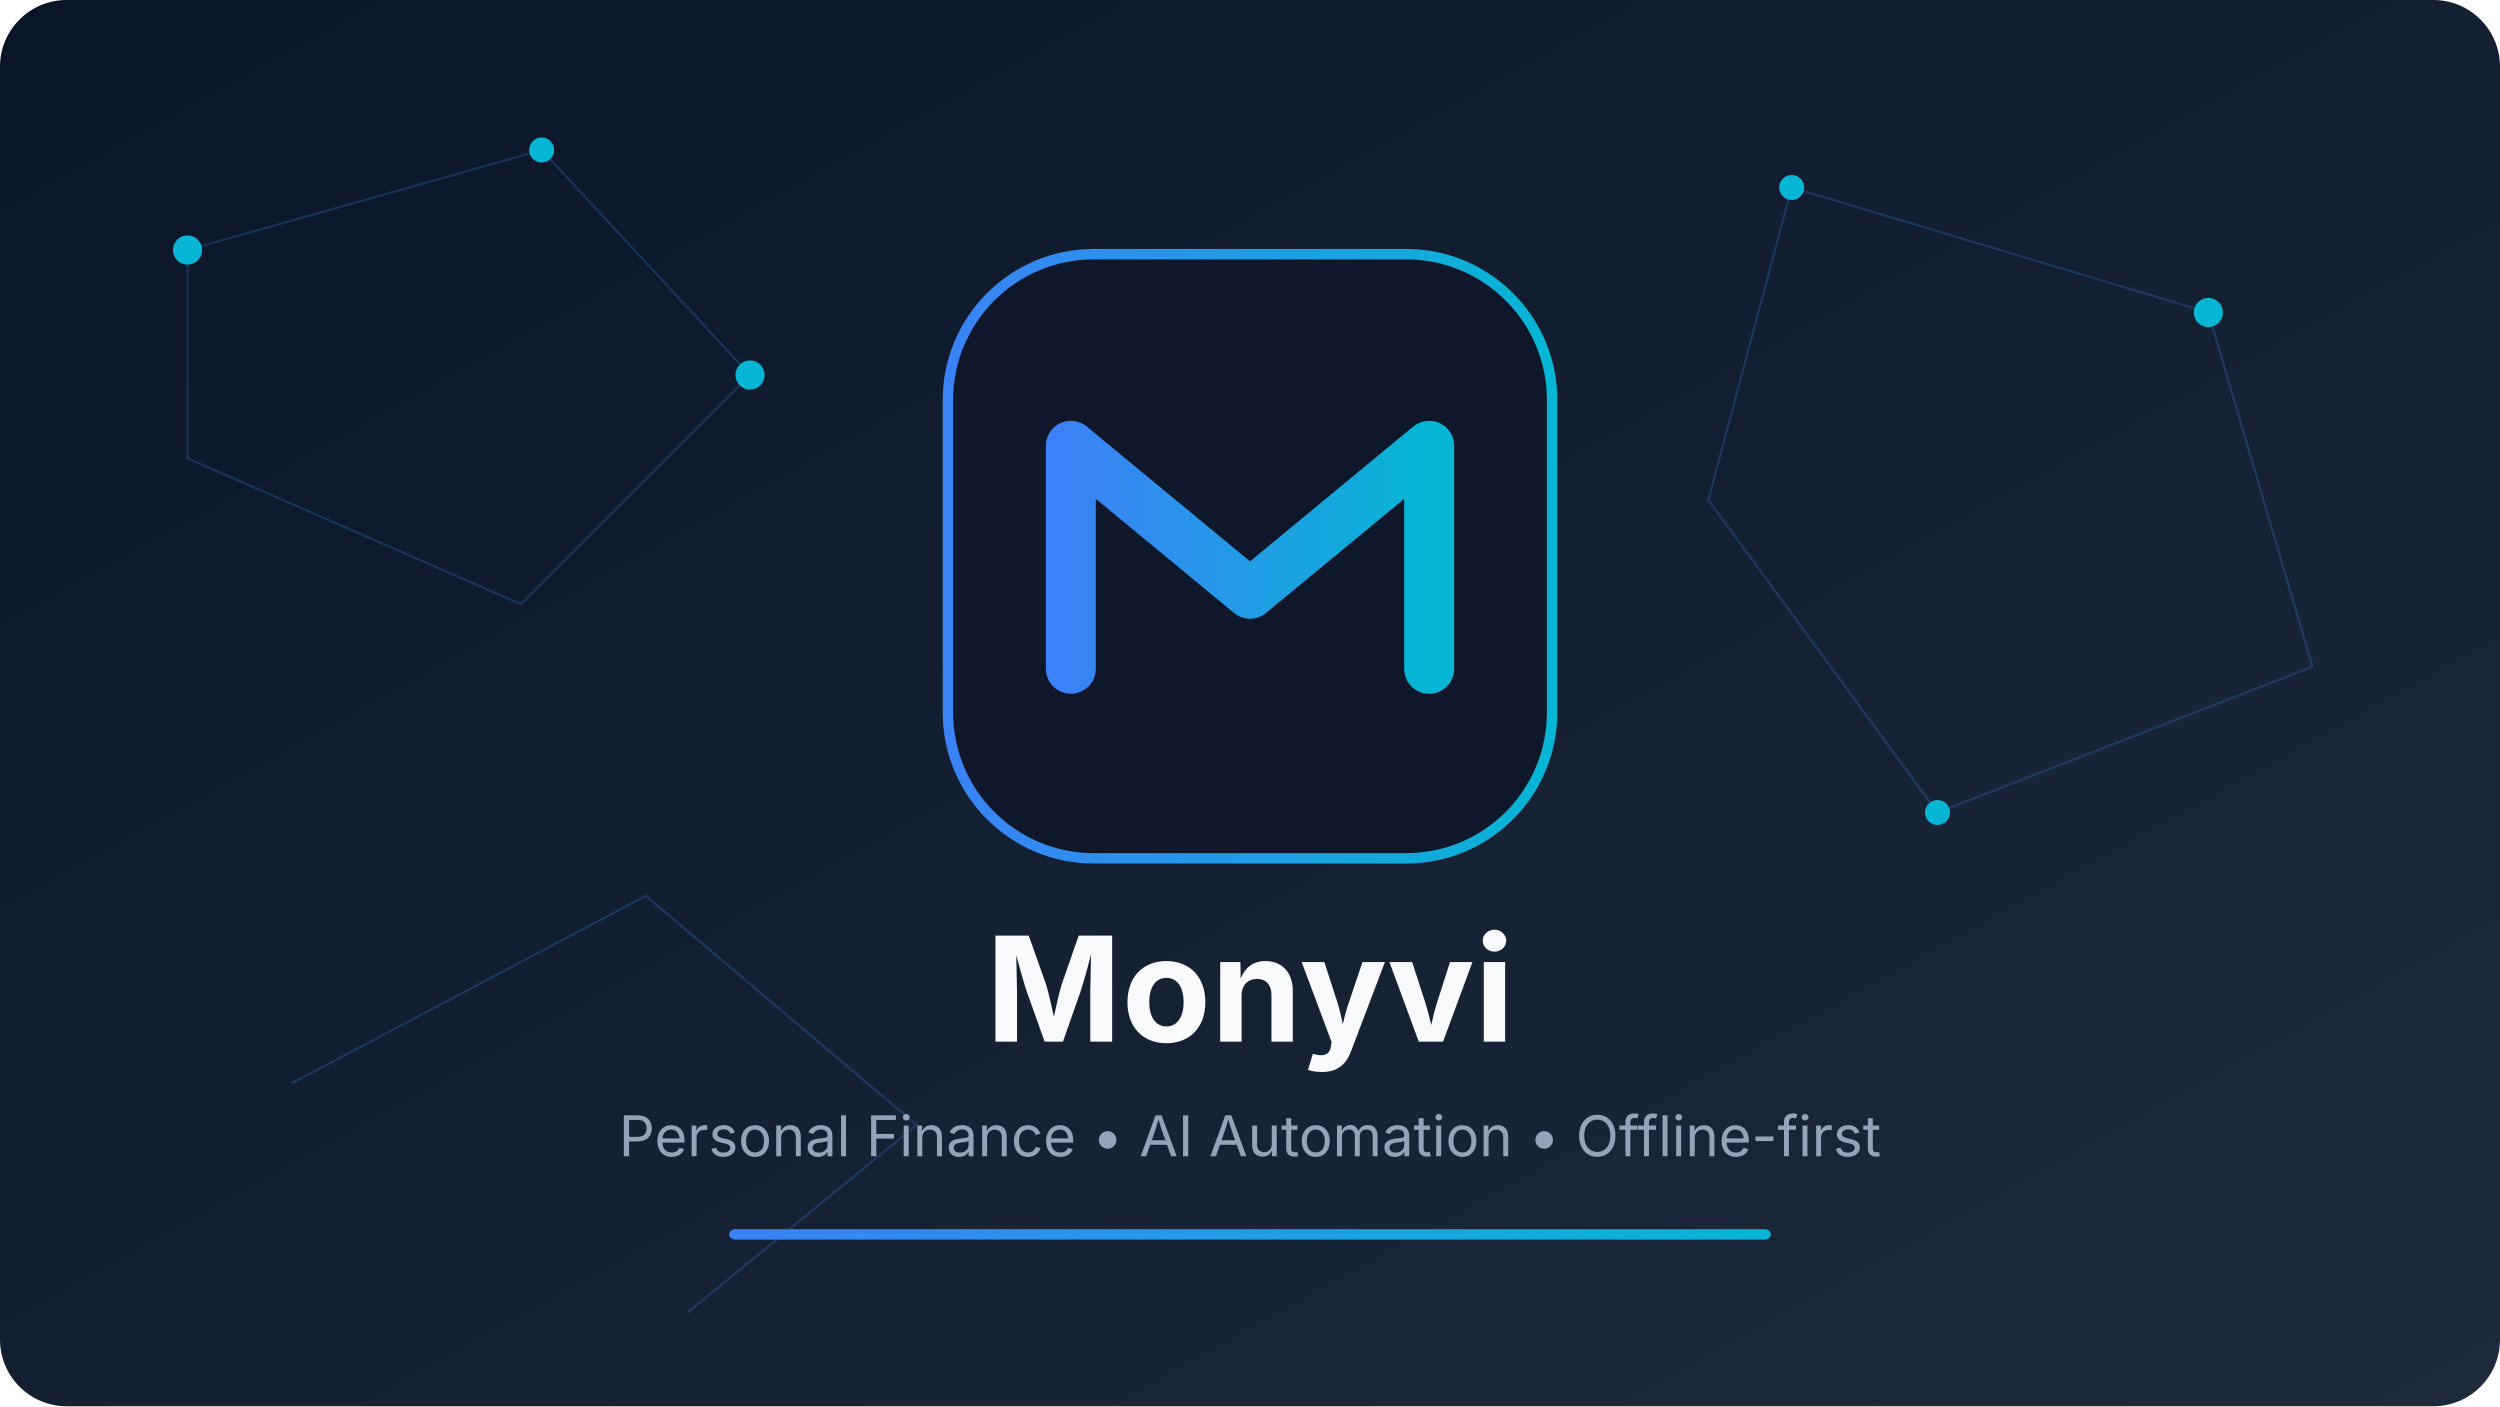
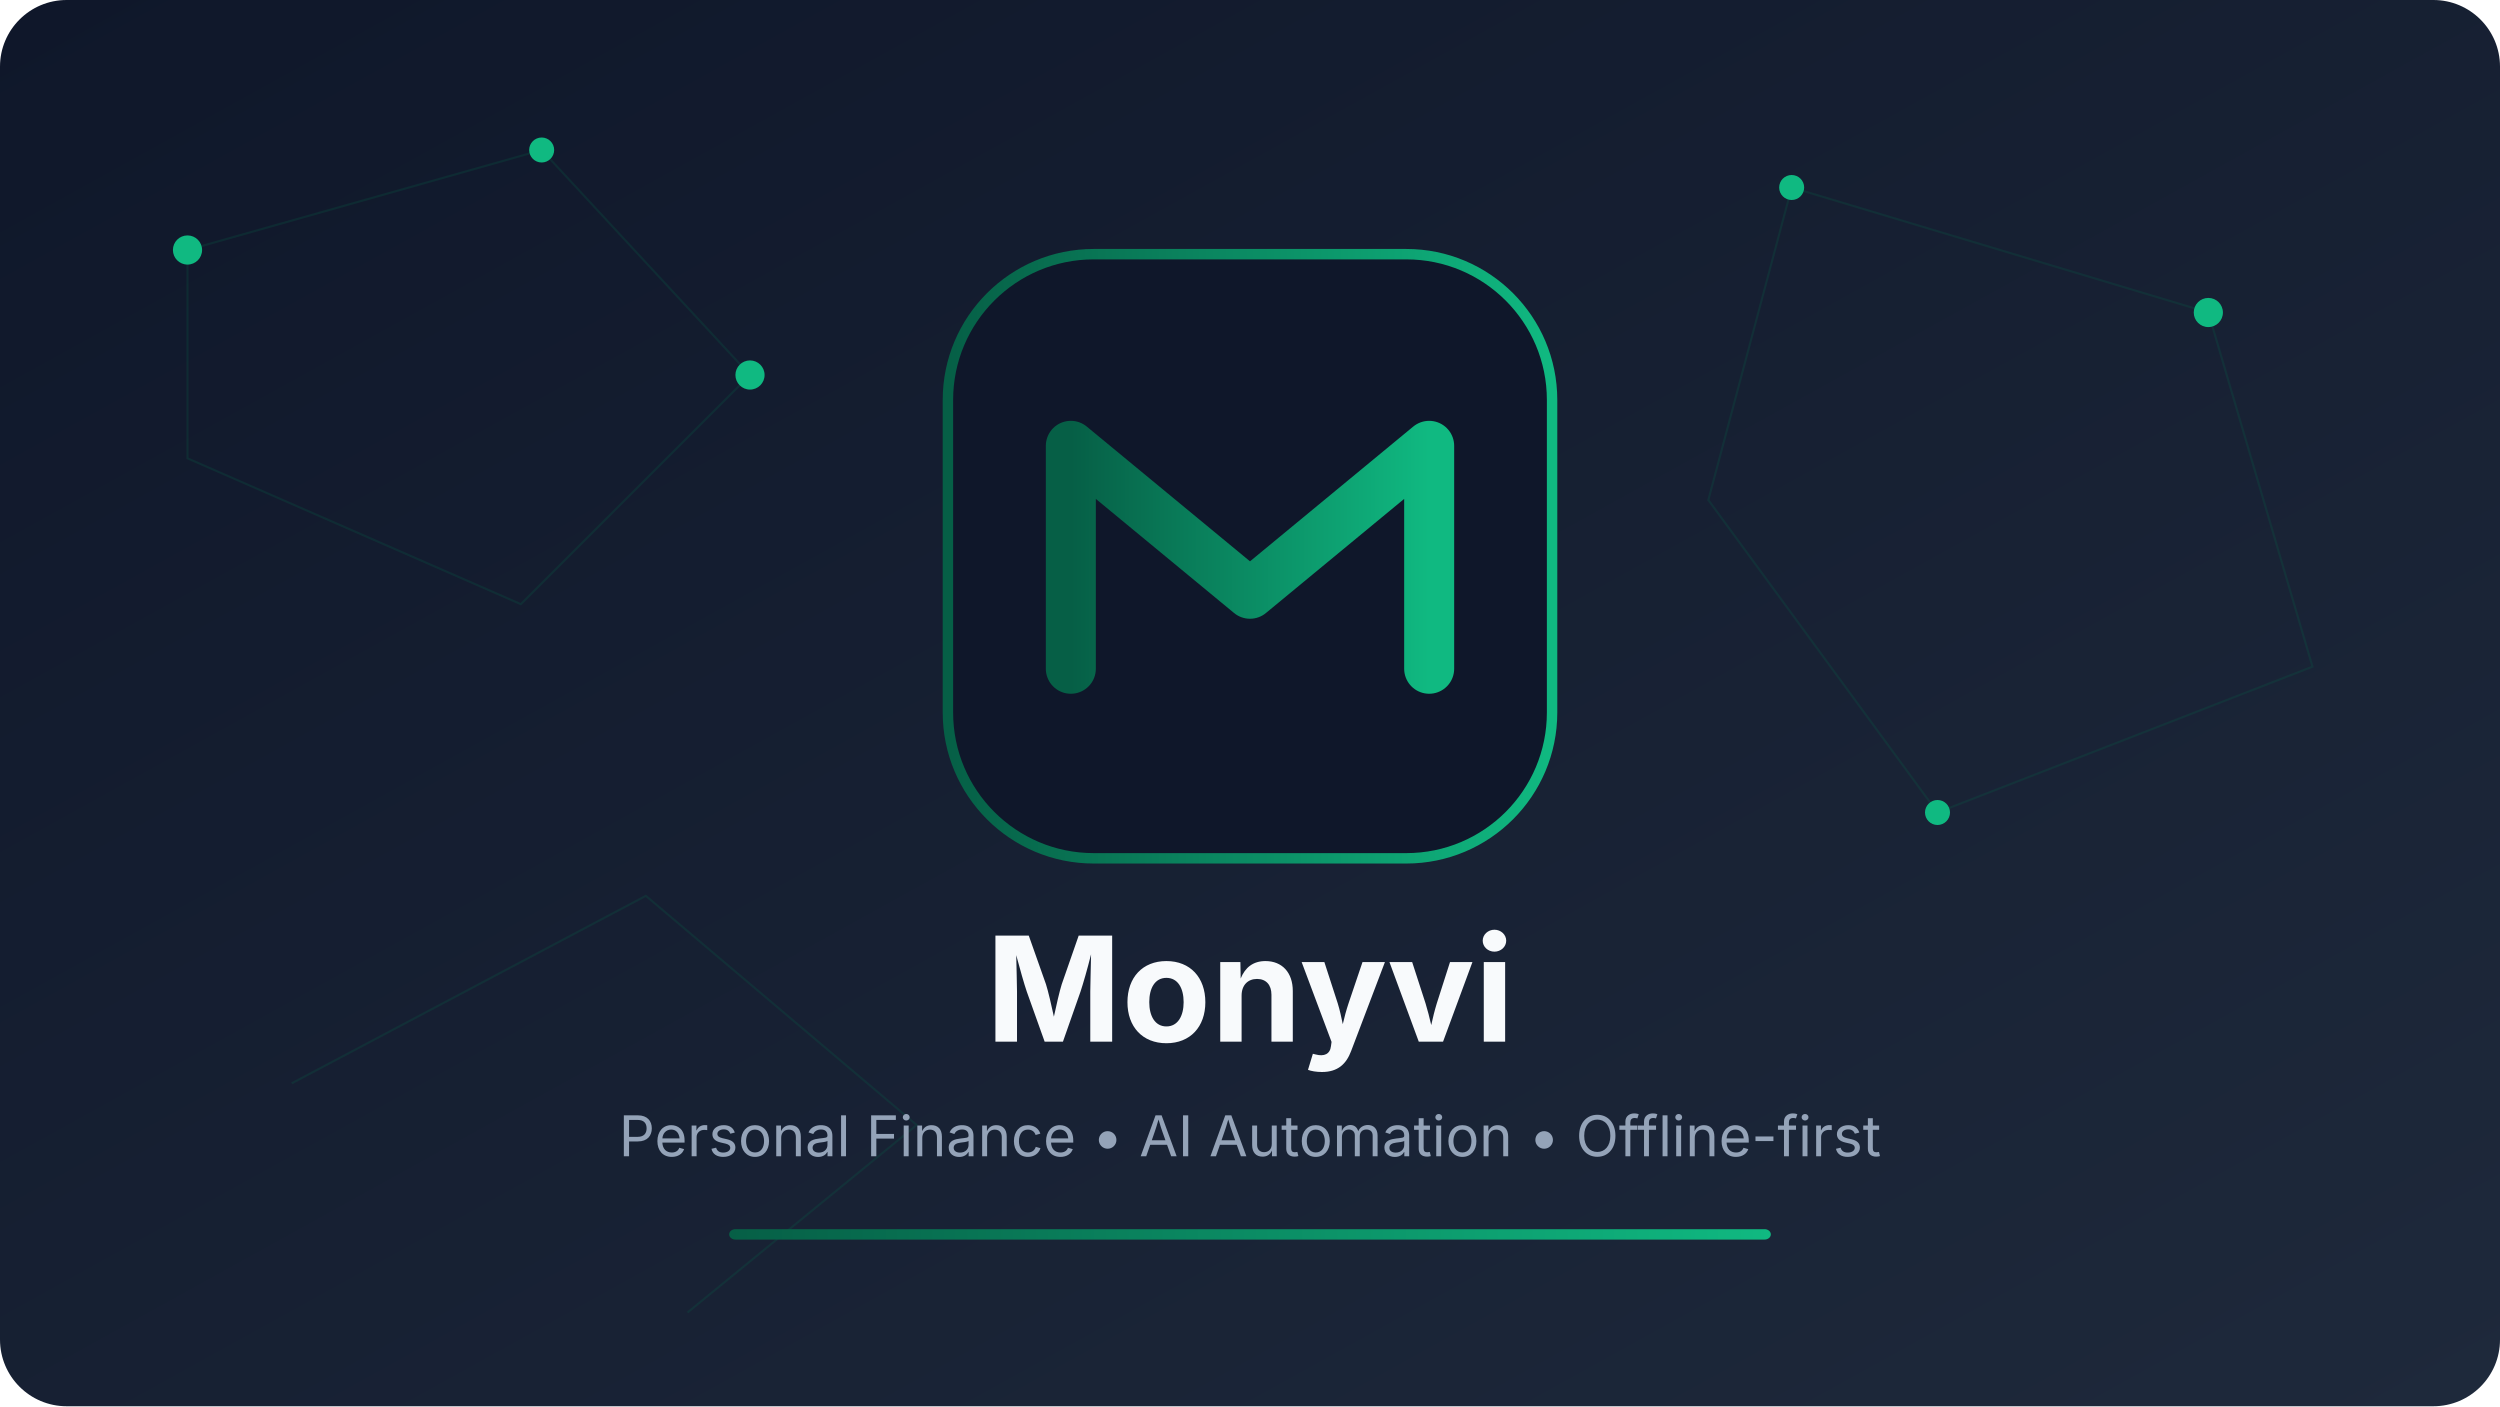
<svg xmlns="http://www.w3.org/2000/svg" viewBox="0 0 1200 675" role="img" aria-labelledby="title desc">
  <defs>
    <linearGradient id="bg" x1="0" y1="0" x2="1" y2="1">
-       <stop offset="0" stop-color="#0a1628" />
-       <stop offset="1" stop-color="#1e293b" />
+       <stop offset="0" stop-color="#0F172A" />
+       <stop offset="1" stop-color="#1E293B" />
    </linearGradient>
    <linearGradient id="accent" x1="0" y1="0" x2="1" y2="0">
-       <stop offset="0" stop-color="#3b82f6" />
-       <stop offset="1" stop-color="#06b6d4" />
+       <stop offset="0" stop-color="#065F46" />
+       <stop offset="1" stop-color="#10B981" />
    </linearGradient>
  </defs>
  <rect width="1200" height="675" rx="32" fill="url(#bg)" />
-   <g opacity=".24" fill="none" stroke="#3b82f6">
+   <g opacity=".24" fill="none" stroke="#065F46">
    <path d="M90 120 L260 72 L360 180 L250 290 L90 220 Z" />
    <path d="M860 90 L1060 150 L1110 320 L930 390 L820 240 Z" />
    <path d="M140 520 L310 430 L440 540 L330 630" />
  </g>
-   <g fill="#06b6d4">
+   <g fill="#10B981">
    <circle cx="90" cy="120" r="7" />
    <circle cx="260" cy="72" r="6" />
    <circle cx="360" cy="180" r="7" />
    <circle cx="860" cy="90" r="6" />
    <circle cx="1060" cy="150" r="7" />
    <circle cx="930" cy="390" r="6" />
  </g>
  <rect x="455" y="122" width="290" height="290" rx="70" fill="#0f172a" stroke="url(#accent)" stroke-width="5" />
  <path d="M514 321 V214 L600 285 L686 214 V321" fill="none" stroke="url(#accent)" stroke-width="24" stroke-linecap="round" stroke-linejoin="round" />
  <text x="600" y="500" text-anchor="middle" fill="#f8fafc" font-family="Inter,Segoe UI,Arial,sans-serif" font-size="70" font-weight="700">Monyvi</text>
  <text x="600" y="555" text-anchor="middle" fill="#94a3b8" font-family="Inter,Segoe UI,Arial,sans-serif" font-size="27">Personal Finance • AI Automation • Offline-first</text>
  <rect x="350" y="590" width="500" height="5" rx="3" fill="url(#accent)" />
</svg>
